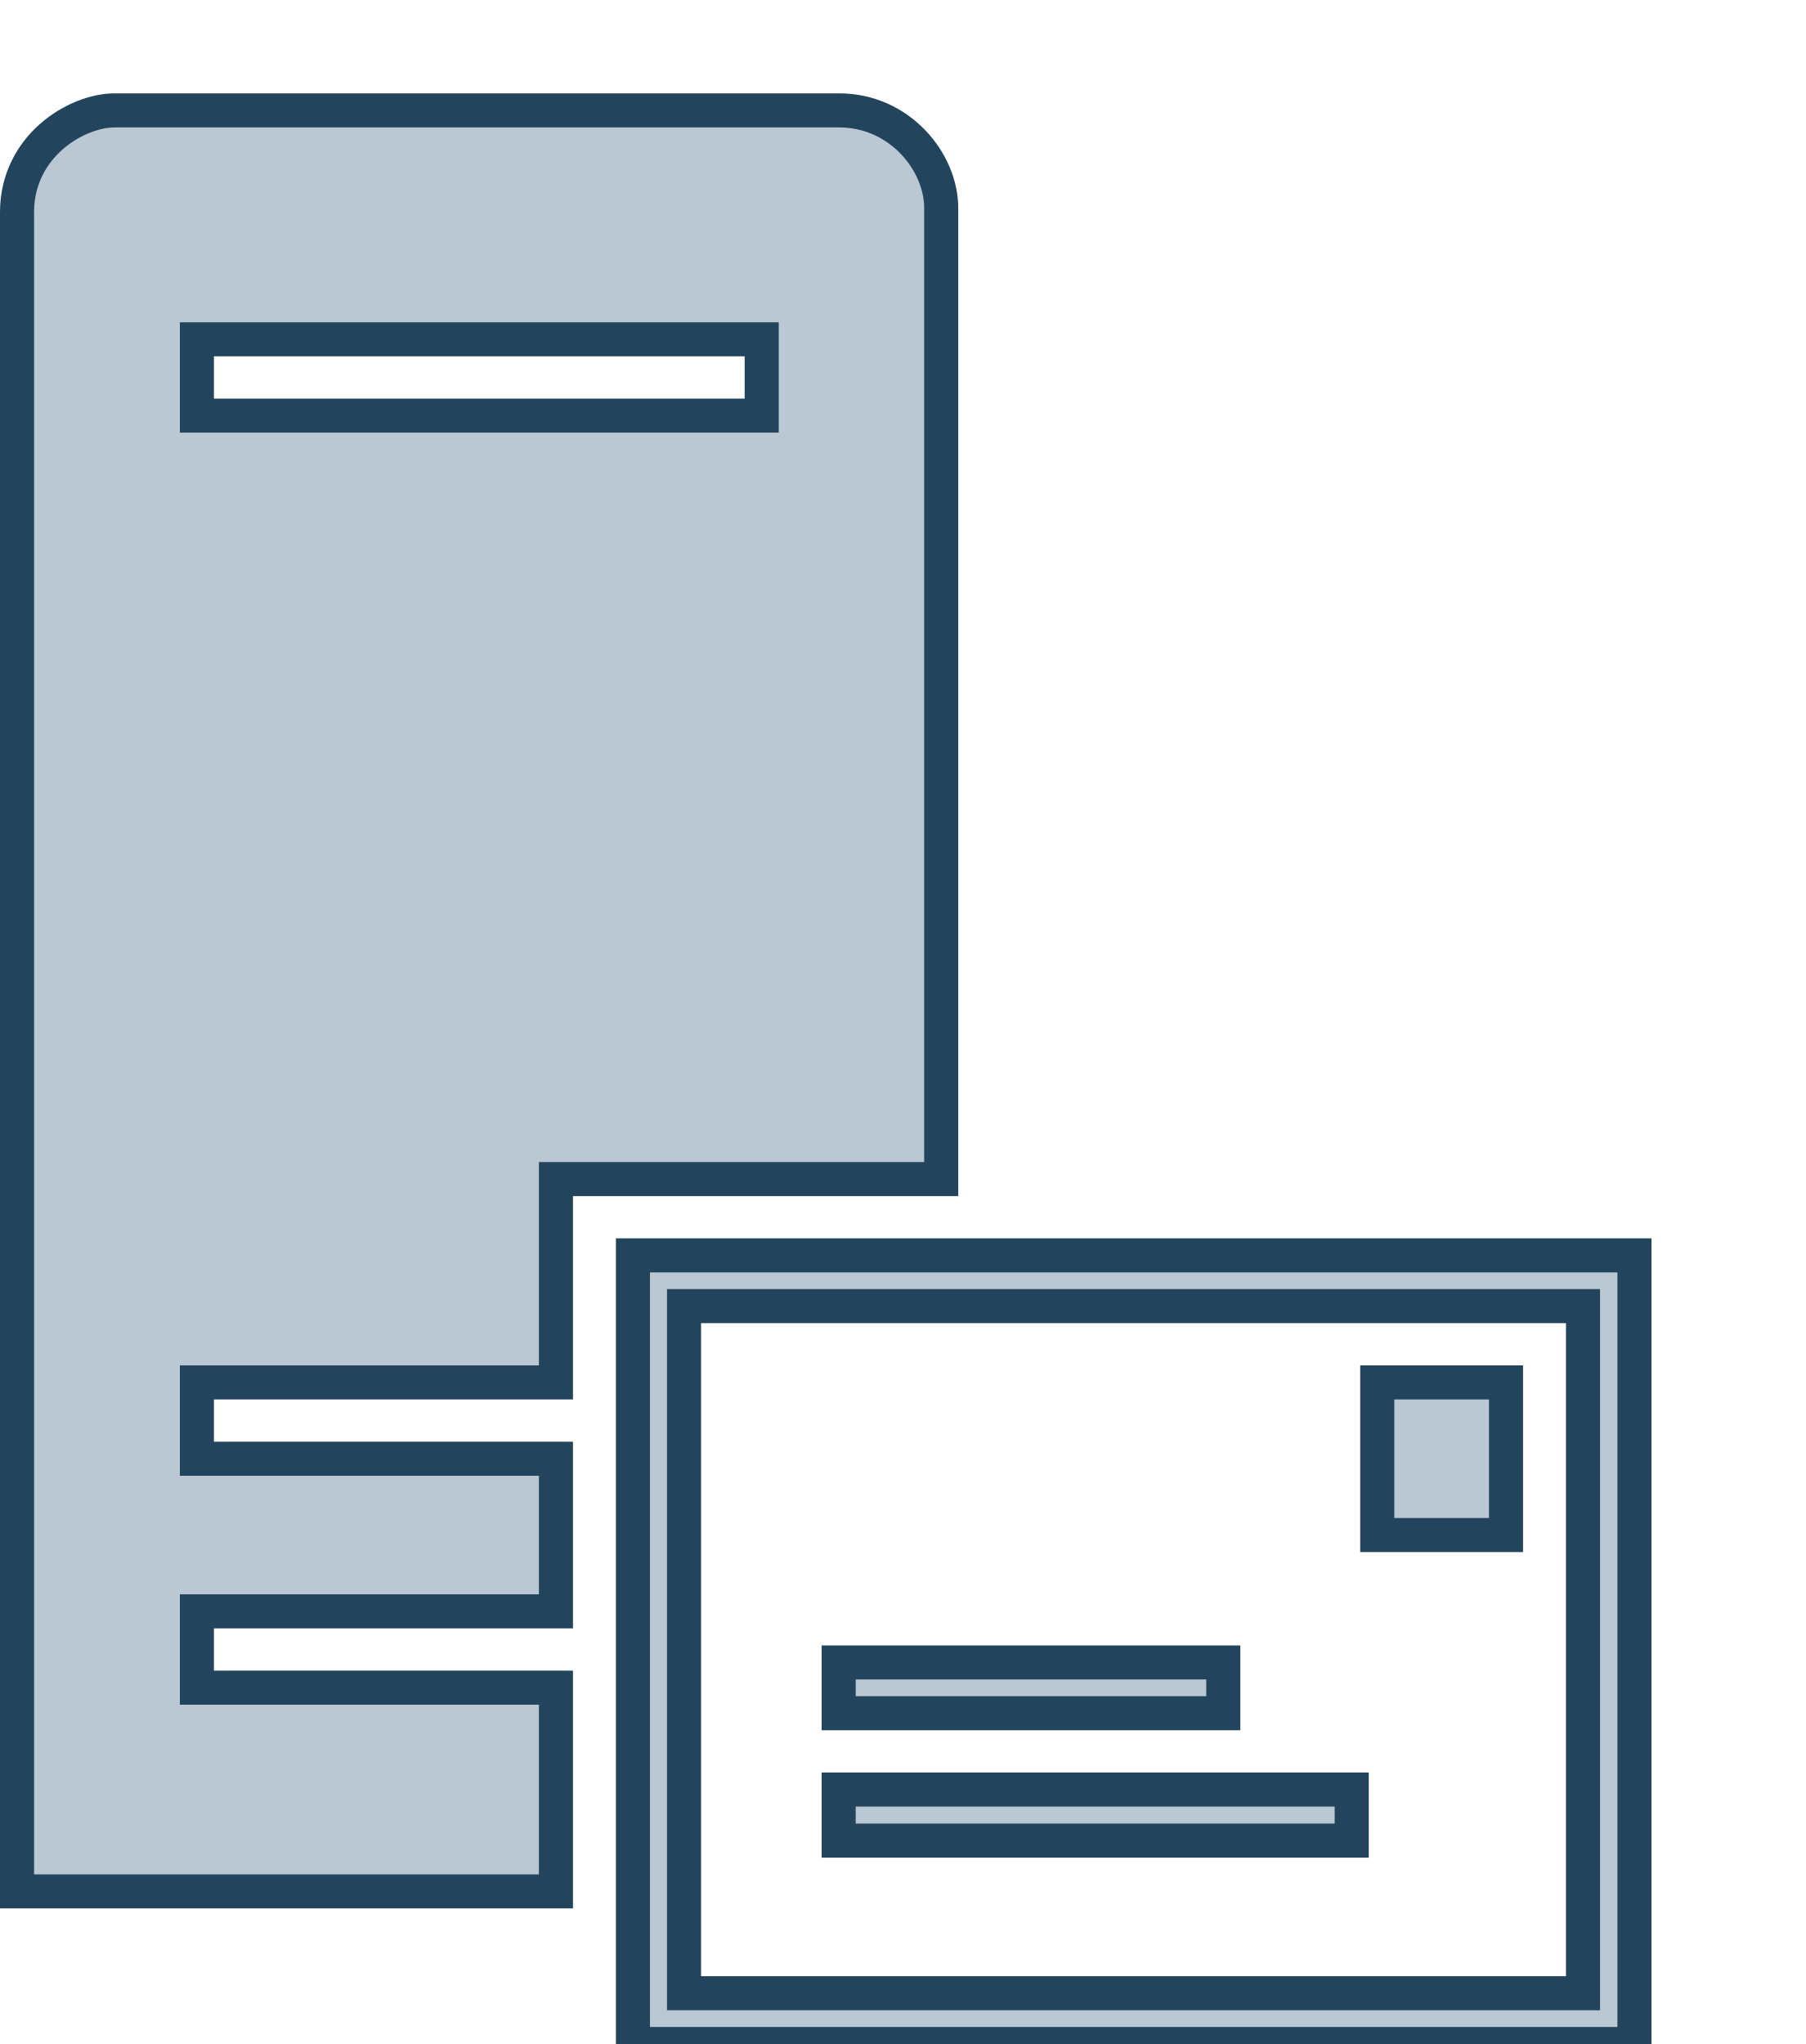
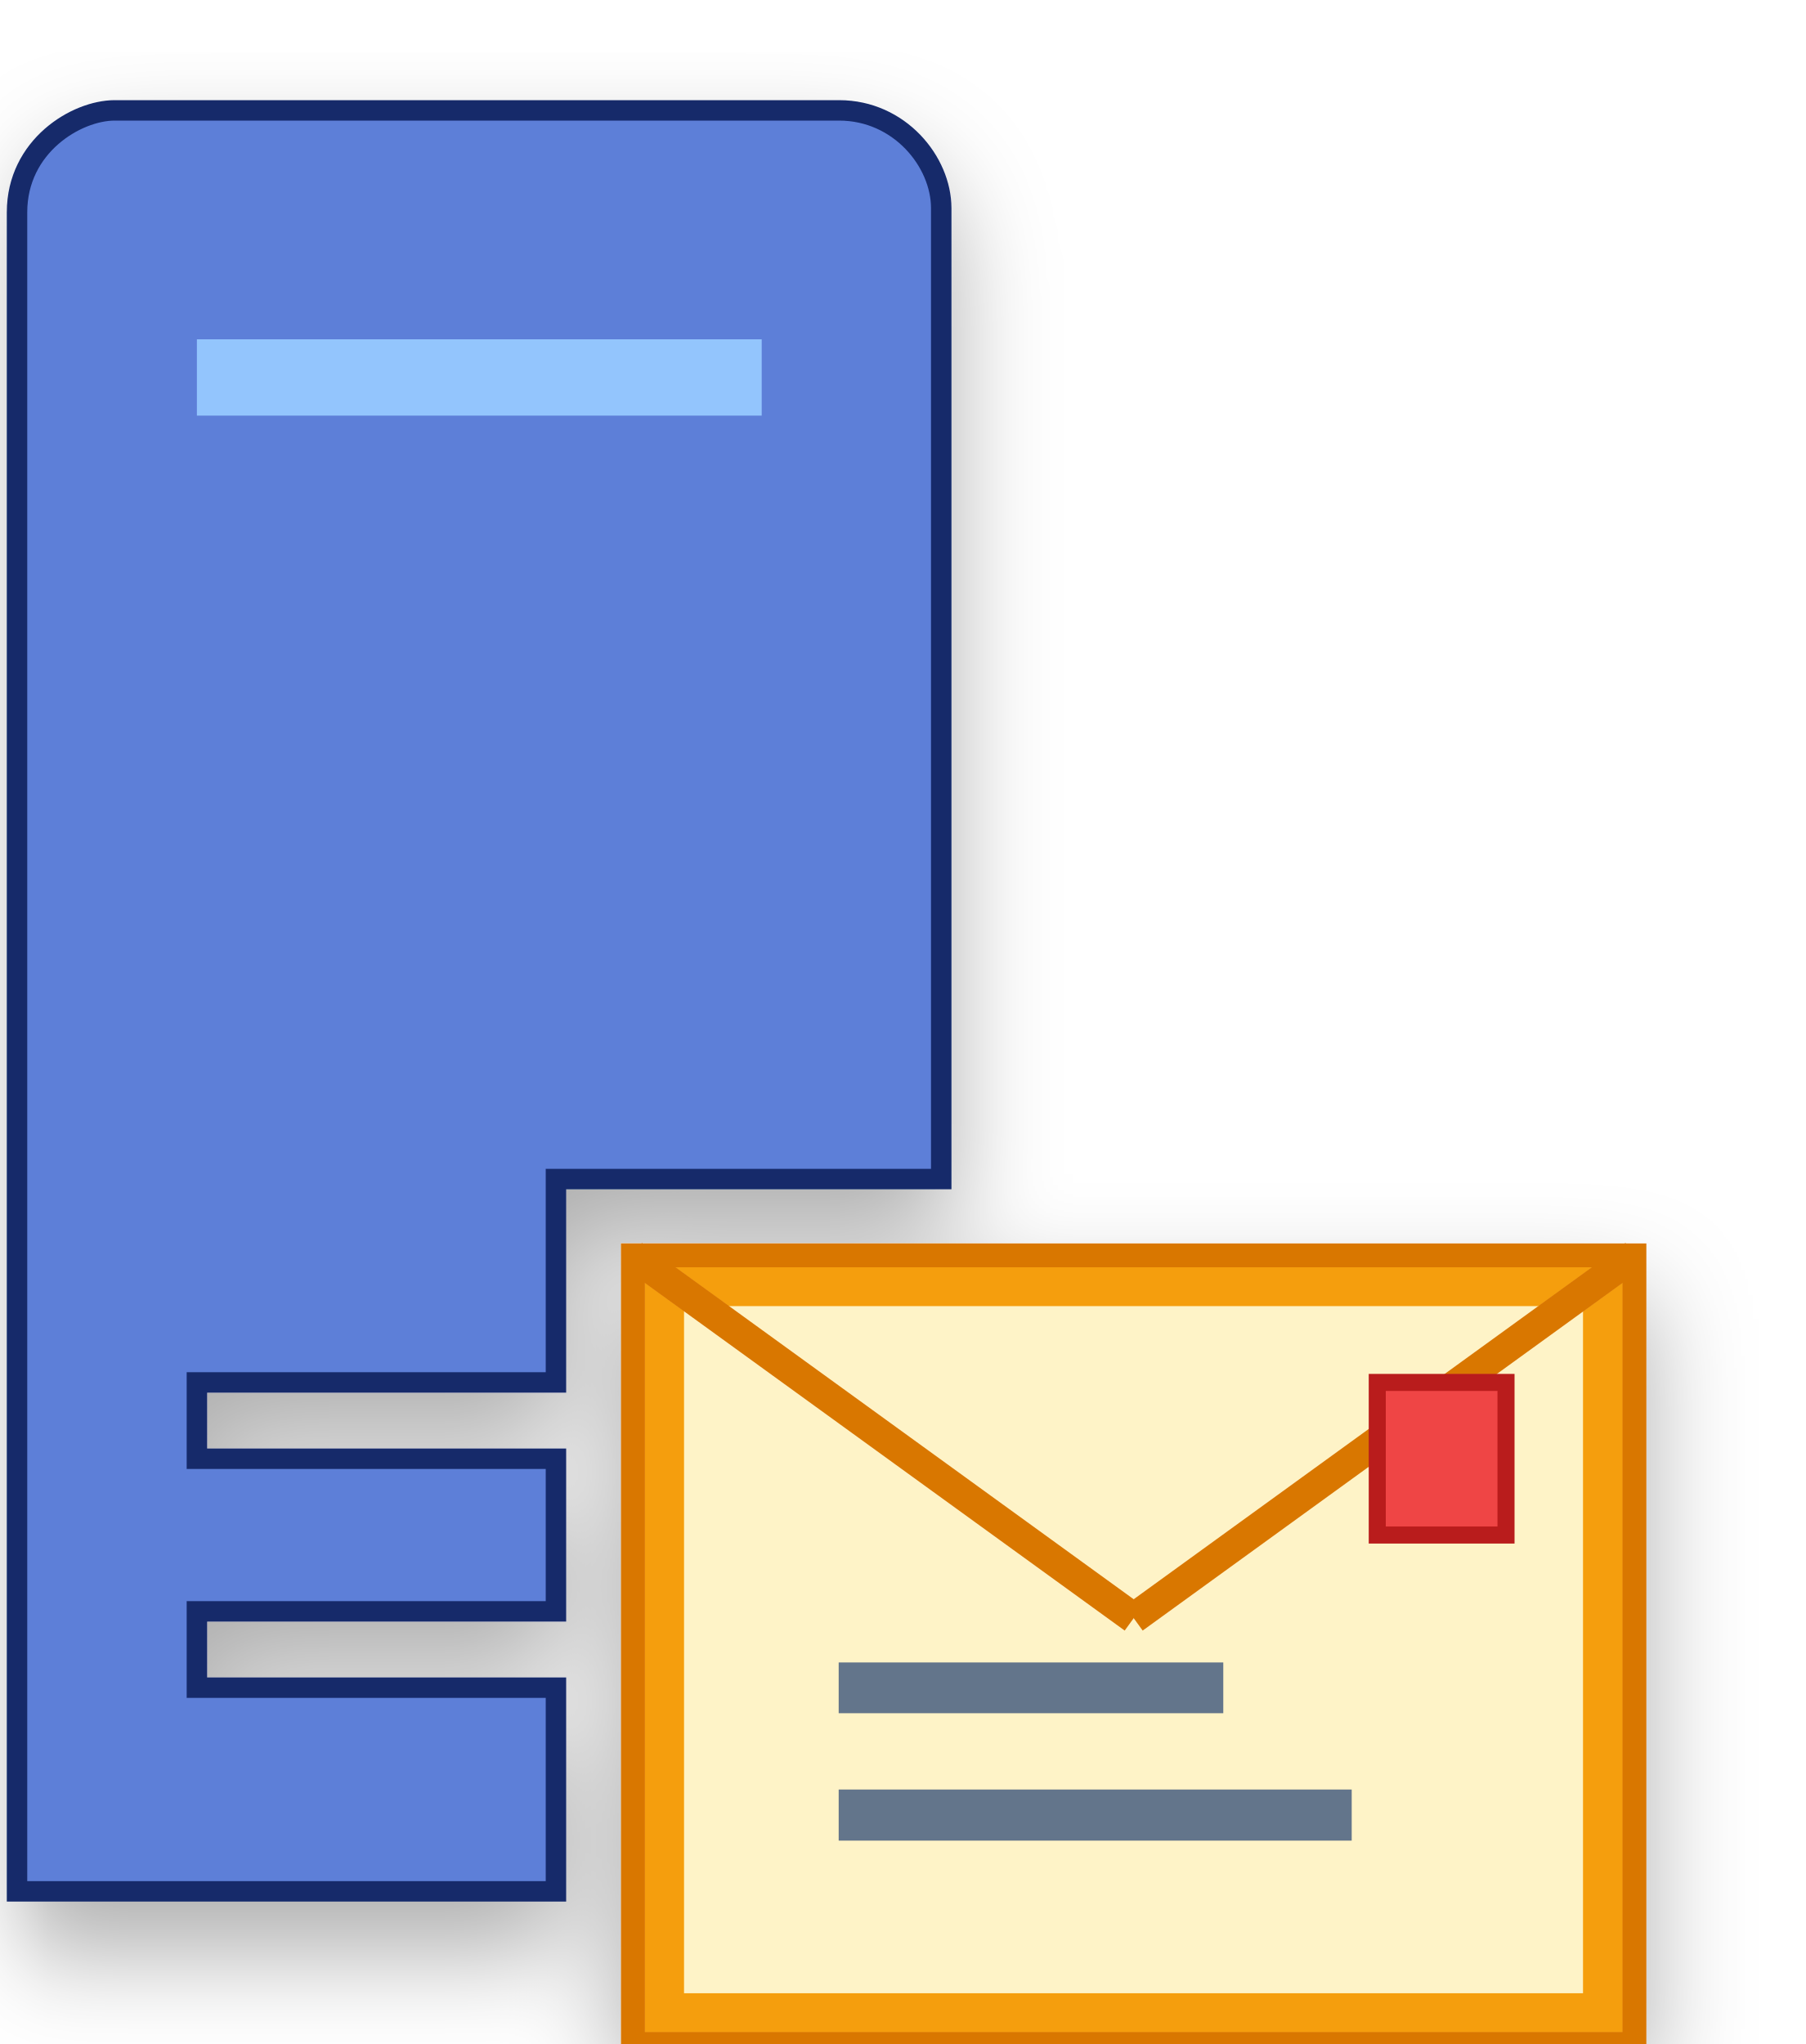
<svg xmlns="http://www.w3.org/2000/svg" version="1.1" width="53px" height="60px" viewBox="-0.5 -0.5 53 60" content="&lt;mxfile host=&quot;app.diagrams.net&quot; agent=&quot;Mozilla/5.0 (Windows NT 10.0; Win64; x64) AppleWebKit/537.36 (KHTML, like Gecko) Chrome/128.0.0.0 Safari/537.36 Edg/128.0.0.0&quot; version=&quot;24.7.16&quot;&gt;&#10;  &lt;diagram name=&quot;Page-1&quot; id=&quot;1sW2r1akbxhZGaDiX2mz&quot;&gt;&#10;    &lt;mxGraphModel dx=&quot;1426&quot; dy=&quot;791&quot; grid=&quot;1&quot; gridSize=&quot;10&quot; guides=&quot;1&quot; tooltips=&quot;1&quot; connect=&quot;1&quot; arrows=&quot;1&quot; fold=&quot;1&quot; page=&quot;1&quot; pageScale=&quot;1&quot; pageWidth=&quot;827&quot; pageHeight=&quot;1169&quot; math=&quot;0&quot; shadow=&quot;0&quot;&gt;&#10;      &lt;root&gt;&#10;        &lt;mxCell id=&quot;0&quot; /&gt;&#10;        &lt;mxCell id=&quot;1&quot; parent=&quot;0&quot; /&gt;&#10;        &lt;mxCell id=&quot;Zo_hKfJ1Sf6NGJSFo8-C-7&quot; value=&quot;&quot; style=&quot;sketch=0;pointerEvents=1;shadow=0;dashed=0;html=1;strokeColor=#23445d;fillColor=#bac8d3;labelPosition=center;verticalLabelPosition=bottom;verticalAlign=top;outlineConnect=0;align=center;shape=mxgraph.office.servers.exchange_hub_transport_server_role;&quot; vertex=&quot;1&quot; parent=&quot;1&quot;&gt;&#10;          &lt;mxGeometry x=&quot;440&quot; y=&quot;165.5&quot; width=&quot;52&quot; height=&quot;59&quot; as=&quot;geometry&quot; /&gt;&#10;        &lt;/mxCell&gt;&#10;      &lt;/root&gt;&#10;    &lt;/mxGraphModel&gt;&#10;  &lt;/diagram&gt;&#10;&lt;/mxfile&gt;&#10;">
-   <defs />
-   <g>
-     <g data-cell-id="0">
-       <g data-cell-id="1">
-         <g data-cell-id="Zo_hKfJ1Sf6NGJSFo8-C-7">
-           <g>
-             <rect x="0" y="0.5" width="52" height="59" fill="none" stroke="none" pointer-events="all" />
-             <rect x="0" y="0.5" width="0" height="0" fill="none" stroke="#23445d" pointer-events="all" />
-             <path d="M 39.93 44.56 L 39.93 40.08 L 43.71 40.08 L 43.71 44.56 Z M 24.12 49.79 L 24.12 48.3 L 35.41 48.3 L 35.41 49.79 Z M 24.12 53.53 L 24.12 52.03 L 39.18 52.03 L 39.18 53.53 Z M 19.58 58.01 L 45.97 58.01 L 45.97 37.84 L 19.58 37.84 Z M 18.08 59.5 L 18.08 36.35 L 47.48 36.35 L 47.48 59.5 Z M 0 55.02 L 0 5.73 C 0 3.79 1.74 2.74 2.87 2.74 L 24.13 2.74 C 25.91 2.74 27.13 4.25 27.13 5.61 L 27.13 34.11 L 15.82 34.11 L 15.82 40.08 L 5.28 40.08 L 5.28 42.32 L 15.82 42.32 L 15.82 46.8 L 5.28 46.8 L 5.28 49.04 L 15.82 49.04 L 15.82 55.02 Z M 21.86 11.7 L 21.86 9.46 L 5.28 9.46 L 5.28 11.7 Z" fill="#bac8d3" stroke="#23445d" stroke-miterlimit="10" pointer-events="all" />
-           </g>
-         </g>
-       </g>
-     </g>
+   <defs>
+     <filter id="smtpShadow" x="-10%" y="-10%" width="130%" height="130%">
+       <feDropShadow dx="0" dy="1.5" stdDeviation="1.5" flood-color="#00000050" />
+     </filter>
+   </defs>
+   <g filter="url(#smtpShadow)">
+     <path d="M 0 55.02 L 0 5.73 C 0 3.79 1.74 2.74 2.87 2.74 L 24.13 2.74              C 25.91 2.74 27.13 4.25 27.13 5.61 L 27.13 34.11              L 15.82 34.11 L 15.82 40.08 L 5.28 40.08 L 5.28 42.32 L 15.82 42.32              L 15.82 46.8 L 5.28 46.8 L 5.28 49.04 L 15.82 49.04 L 15.82 55.02 Z" fill="#5d7fd8" stroke="#172a6b" stroke-width="0.6" />
+     <path d="M 21.86 11.7 L 21.86 9.46 L 5.28 9.46 L 5.28 11.7 Z" fill="#93c5fd" stroke="none">
+       <animate attributeName="fill" values="#93c5fd;#34d399;#93c5fd" dur="3s" repeatCount="indefinite" calcMode="spline" keySplines="0.4 0 0.6 1;0.4 0 0.6 1" />
+     </path>
+     <path d="M 18.08 59.5 L 18.08 36.35 L 47.48 36.35 L 47.48 59.5 Z" fill="#f59e0b" stroke="#d97706" stroke-width="0.7" />
+     <path d="M 19.58 58.01 L 45.97 58.01 L 45.97 37.84 L 19.58 37.84 Z" fill="#fef3c7" stroke="none" />
+     <line x1="18.08" y1="36.35" x2="32.78" y2="47" stroke="#d97706" stroke-width="0.9" />
+     <line x1="47.48" y1="36.35" x2="32.78" y2="47" stroke="#d97706" stroke-width="0.9" />
+     <path d="M 24.12 49.79 L 24.12 48.3 L 35.41 48.3 L 35.41 49.79 Z" fill="#64748b" stroke="none">
+       <animate attributeName="opacity" values="0;1;1;0" dur="4s" begin="1s" repeatCount="indefinite" keyTimes="0;0.3;0.8;1" />
+     </path>
+     <path d="M 24.12 53.53 L 24.12 52.03 L 39.18 52.03 L 39.18 53.53 Z" fill="#64748b" stroke="none">
+       <animate attributeName="opacity" values="0;1;1;0" dur="4s" begin="1.4s" repeatCount="indefinite" keyTimes="0;0.3;0.8;1" />
+     </path>
+     <path d="M 39.93 44.56 L 39.93 40.08 L 43.71 40.08 L 43.71 44.56 Z" fill="#ef4444" stroke="#b91c1c" stroke-width="0.5" />
  </g>
</svg>
